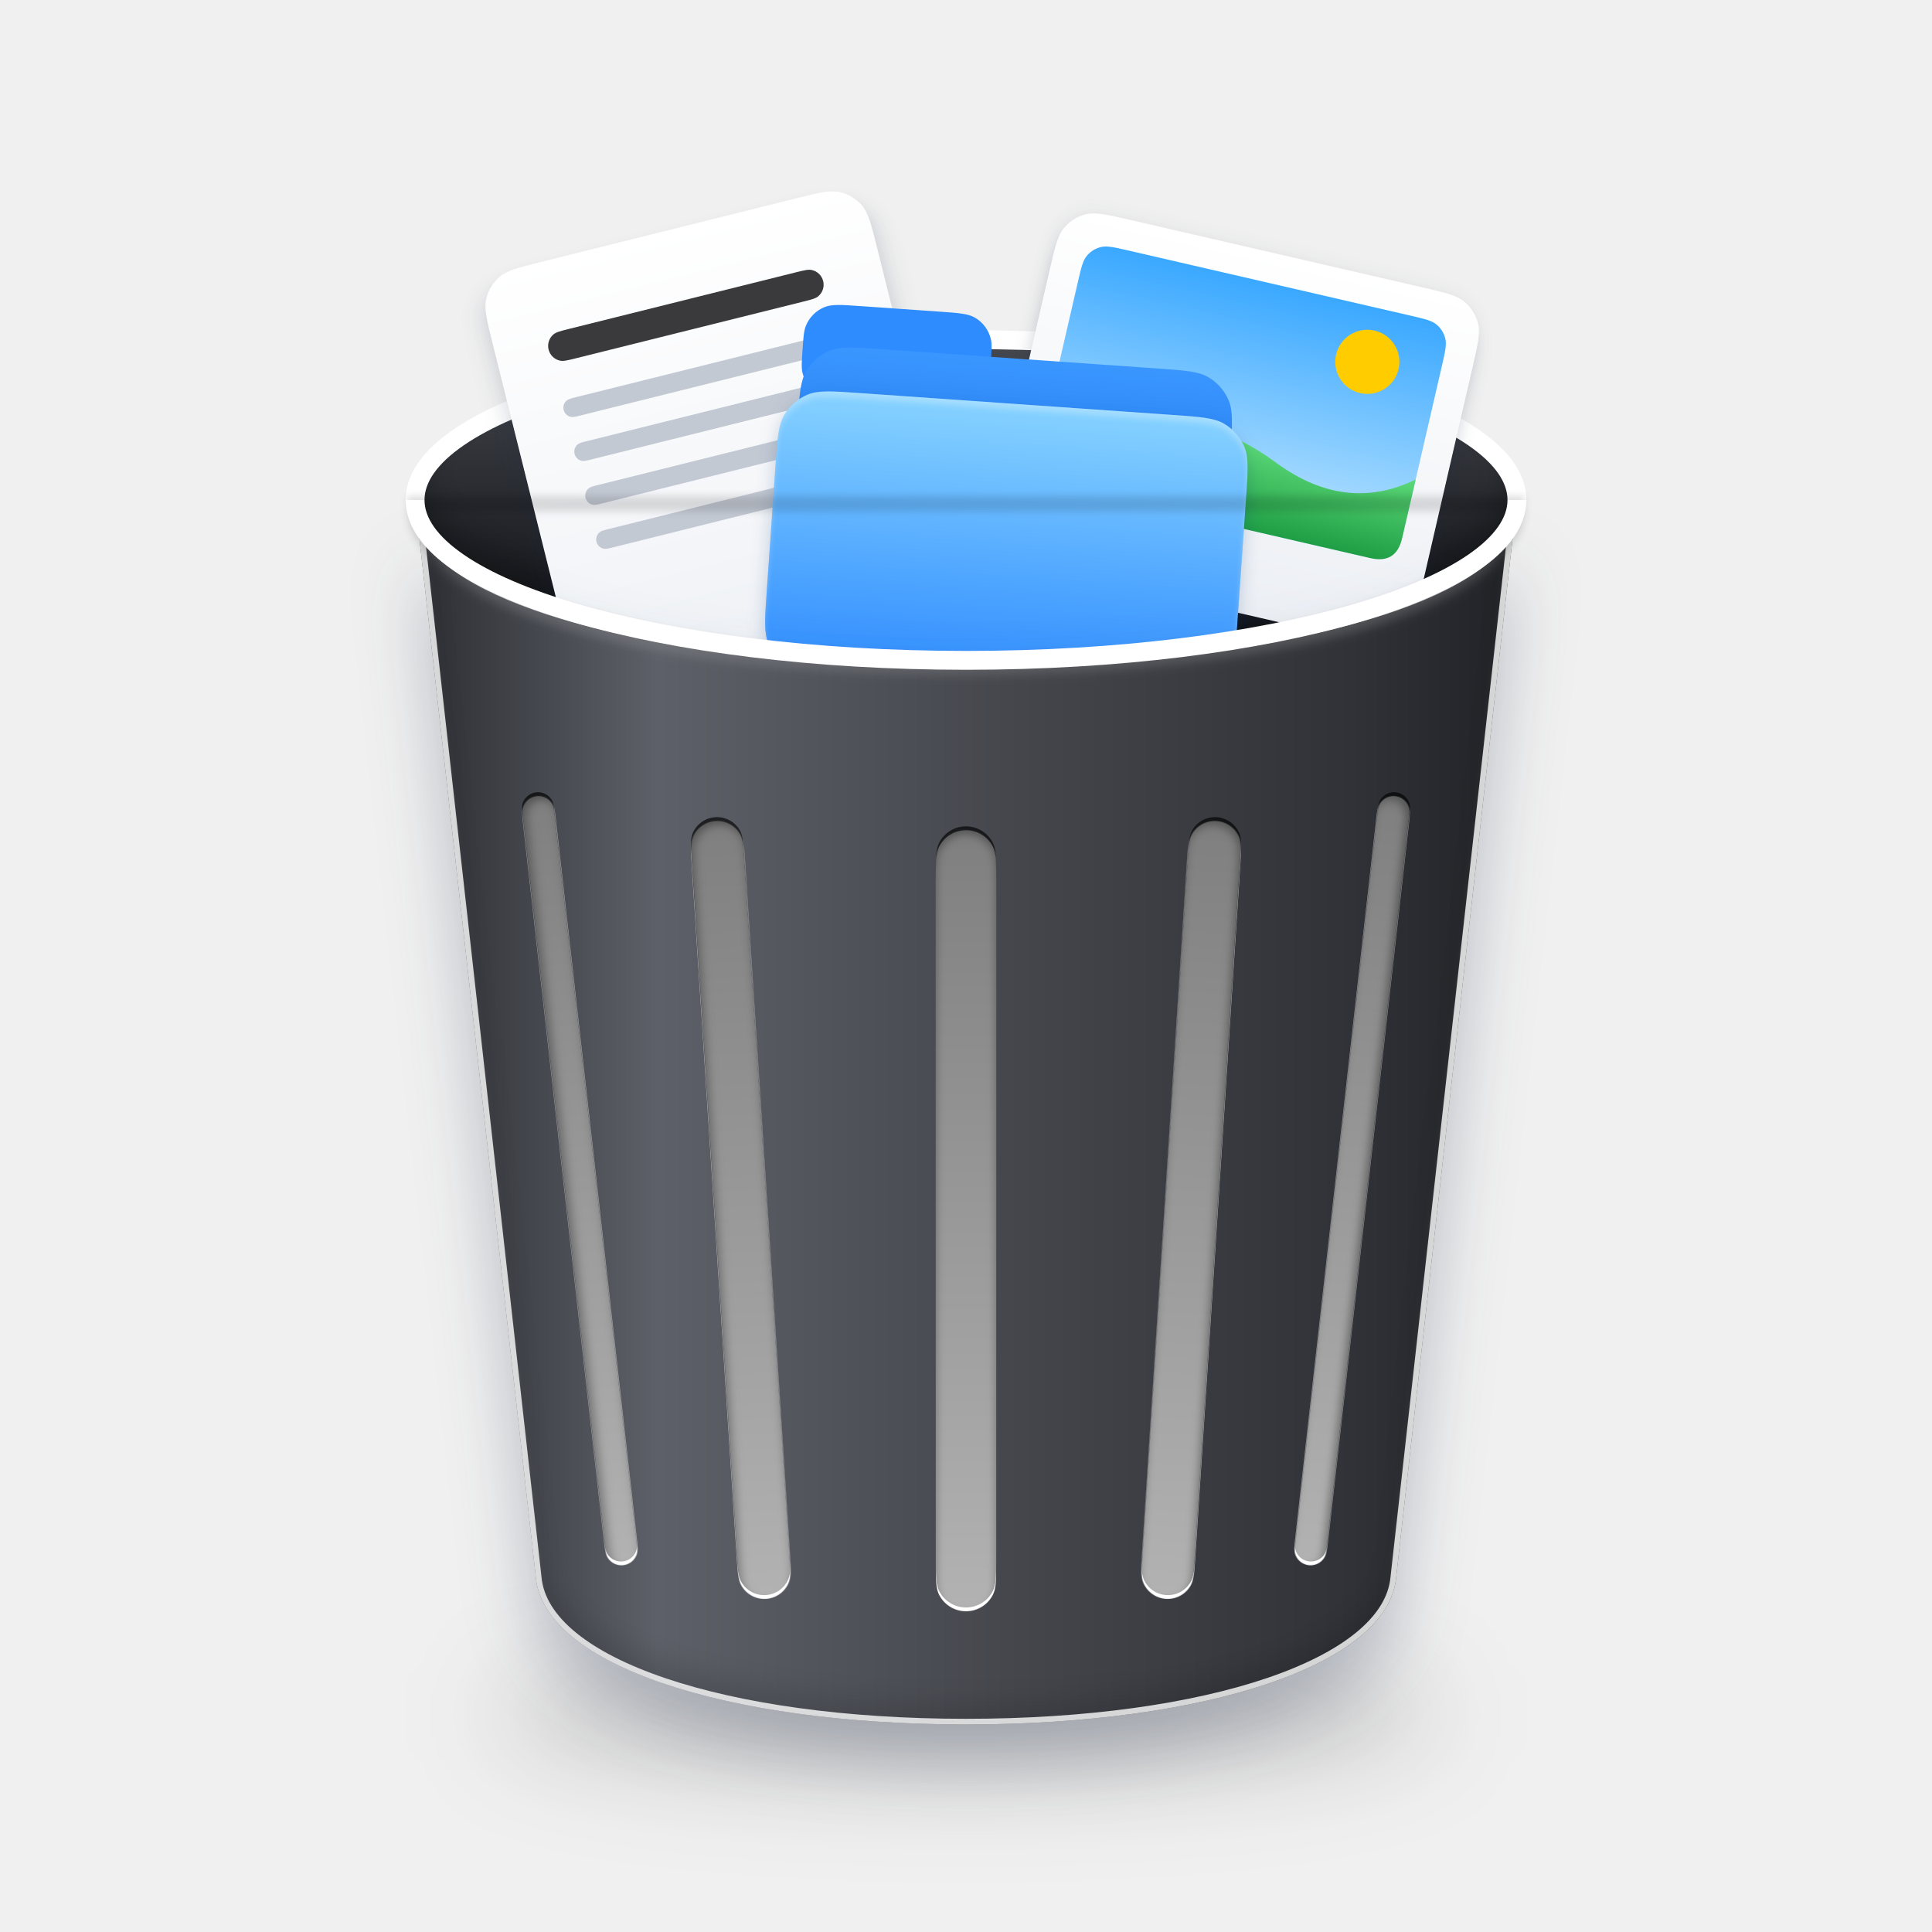
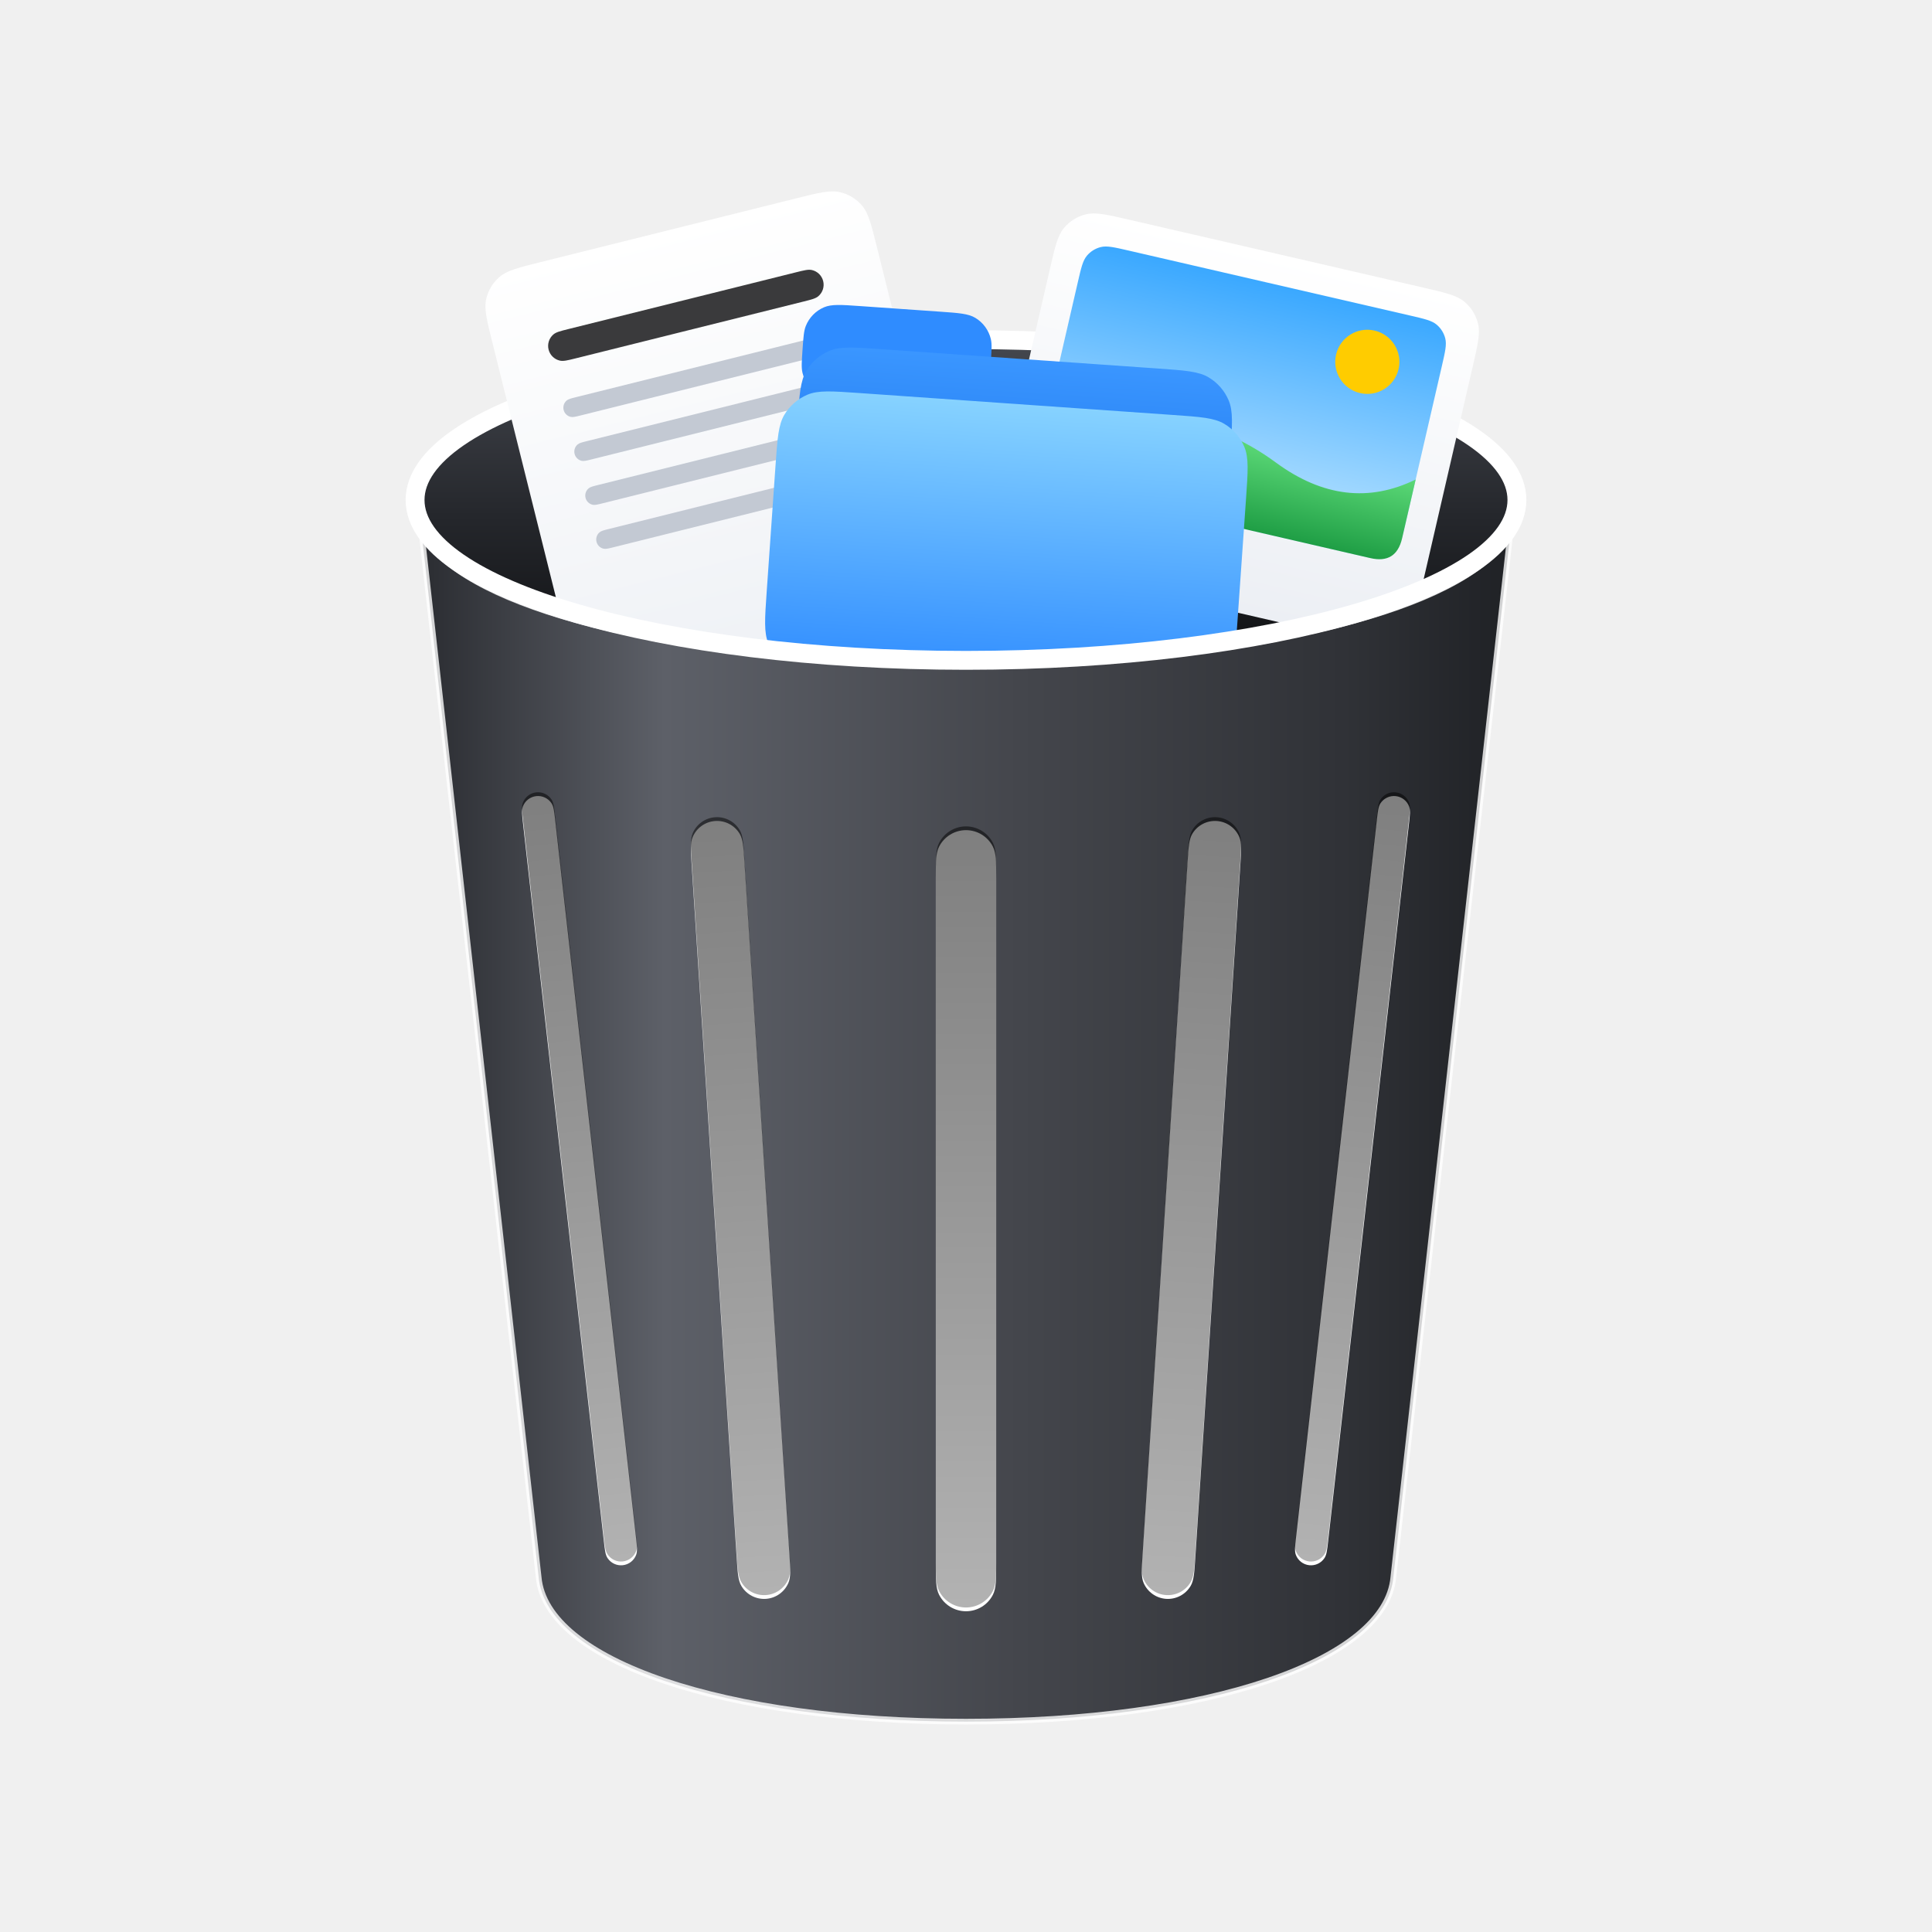
<svg xmlns="http://www.w3.org/2000/svg" xmlns:xlink="http://www.w3.org/1999/xlink" width="1024px" height="1024px" viewBox="0 0 1024 1024" version="1.1">
  <defs>
-     <path d="M445.146,101.841 C449.673,102.886 453.753,105.337 456.801,108.844 C460.266,112.83 461.756,118.808 464.737,130.763 L472.877,163.416 L498.143,165.183 C508.199,165.887 513.227,166.238 516.932,168.464 C521.07,170.951 524.036,174.996 525.164,179.691 C525.195,179.822 525.224,179.954 525.252,180.088 C532.808,180.184 540.288,180.366 547.683,180.628 L556.4,142.863 C559.171,130.858 560.557,124.855 563.952,120.809 C566.938,117.25 570.975,114.728 575.483,113.604 C580.608,112.326 586.61,113.712 598.616,116.484 L754.125,152.386 C766.13,155.158 772.133,156.543 776.179,159.938 C779.738,162.925 782.26,166.961 783.384,171.469 C784.662,176.594 783.276,182.597 780.505,194.602 L773.058,226.879 C792.656,238.229 803.776,251.034 803.997,264.589 L804,265 C804,267.34 803.743,269.639 803.237,271.896 L803.389,270.544 C799.925,286.205 781.89,300.712 753.19,312.927 C752.965,313.896 752.75,314.822 752.541,315.71 C781.181,303.806 799.391,289.062 803.237,271.896 L740,836 C738.403,854.366 722.141,870.5 695.032,883.256 C737.782,889.706 764,898.416 764,908 C764,927.882 651.176,944 512,944 C372.824,944 260,927.882 260,908 C260,898.416 286.217,889.706 328.965,883.255 C301.859,870.499 285.597,854.365 284,836 L220.765,271.905 C225.647,293.667 253.614,311.534 296.644,324.661 L296.039,322.211 C252.801,308.388 225.011,290.399 220.614,270.555 L220.765,271.905 C220.258,269.645 220,267.343 220,265 C220,247.387 238.403,231.025 269.917,217.455 L260.975,181.566 C257.994,169.611 256.504,163.634 257.692,158.487 C258.737,153.96 261.189,149.881 264.695,146.832 C268.615,143.425 274.46,141.927 286.021,139.044 L286.614,138.896 L422.067,105.124 C434.022,102.143 440,100.653 445.146,101.841 Z M655.171,339.099 C655.138,339.51 655.104,339.913 655.071,340.309 C668.555,338.296 681.383,335.98 693.444,333.375 L689.576,332.481 C678.687,334.913 667.193,337.126 655.171,339.099 Z" id="path-1" />
-     <filter x="-15.5%" y="-108.3%" width="131.0%" height="316.7%" filterUnits="objectBoundingBox" id="filter-2">
-       <feGaussianBlur stdDeviation="26" in="SourceGraphic" />
-     </filter>
-     <linearGradient x1="50%" y1="0%" x2="50%" y2="100%" id="linearGradient-3">
+     <path d="M445.146,101.841 C449.673,102.886 453.753,105.337 456.801,108.844 C460.266,112.83 461.756,118.808 464.737,130.763 L472.877,163.416 L498.143,165.183 C508.199,165.887 513.227,166.238 516.932,168.464 C521.07,170.951 524.036,174.996 525.164,179.691 C525.195,179.822 525.224,179.954 525.252,180.088 C532.808,180.184 540.288,180.366 547.683,180.628 L556.4,142.863 C559.171,130.858 560.557,124.855 563.952,120.809 C566.938,117.25 570.975,114.728 575.483,113.604 C580.608,112.326 586.61,113.712 598.616,116.484 L754.125,152.386 C766.13,155.158 772.133,156.543 776.179,159.938 C779.738,162.925 782.26,166.961 783.384,171.469 C784.662,176.594 783.276,182.597 780.505,194.602 L773.058,226.879 C792.854,238.344 804,251.293 804,265 L803.961,266.584 C803.871,268.379 803.628,270.15 803.237,271.896 L803.37,270.628 C803.323,270.839 803.273,271.049 803.22,271.259 C799.373,286.647 781.453,300.898 753.19,312.927 C752.962,313.897 752.747,314.825 752.538,315.713 C781.179,303.808 799.391,289.064 803.237,271.896 L740,836 C736,882 640,914 512,914 C384,914 288,882 284,836 L220.765,271.905 C225.647,293.668 253.617,311.537 296.652,324.663 L296.039,322.211 C253.776,308.7 226.272,291.208 220.947,271.895 L220.63,270.628 L220.765,271.905 C220.258,269.645 220,267.343 220,265 C220,247.387 238.403,231.025 269.917,217.455 L260.975,181.566 C257.994,169.611 256.504,163.634 257.692,158.487 C258.737,153.96 261.189,149.881 264.695,146.832 C268.615,143.425 274.46,141.927 286.021,139.044 L286.614,138.896 L422.067,105.124 C434.022,102.143 440,100.653 445.146,101.841 Z M655.171,339.099 C655.136,339.509 655.103,339.912 655.069,340.308 C668.555,338.296 681.384,335.98 693.445,333.375 L689.576,332.481 C678.687,334.913 667.193,337.126 655.171,339.099 Z" id="path-1" />
+     <linearGradient x1="50%" y1="0%" x2="50%" y2="100%" id="linearGradient-2">
      <stop stop-color="#45484F" offset="0%" />
      <stop stop-color="#25272C" offset="55%" />
      <stop stop-color="#101113" offset="100%" />
    </linearGradient>
-     <ellipse id="path-4" cx="292" cy="168.392" rx="292" ry="85" />
-     <filter x="-2.9%" y="-10.0%" width="105.8%" height="120.0%" filterUnits="objectBoundingBox" id="filter-5">
-       <feGaussianBlur stdDeviation="10" in="SourceAlpha" result="shadowBlurInner1" />
-       <feOffset dx="0" dy="-14" in="shadowBlurInner1" result="shadowOffsetInner1" />
-       <feComposite in="shadowOffsetInner1" in2="SourceAlpha" operator="arithmetic" k2="-1" k3="1" result="shadowInnerInner1" />
-       <feColorMatrix values="0 0 0 0 0   0 0 0 0 0   0 0 0 0 0  0 0 0 0.349 0" type="matrix" in="shadowInnerInner1" />
-     </filter>
-     <linearGradient x1="50%" y1="0%" x2="50%" y2="100%" id="linearGradient-6">
+     <linearGradient x1="50%" y1="0%" x2="50%" y2="100%" id="linearGradient-3">
      <stop stop-color="#FFFFFF" offset="0%" />
      <stop stop-color="#ECEFF4" offset="100%" />
    </linearGradient>
-     <path d="M35.2,0 L174.8,0 C187.121,0 193.282,0 197.988,2.398 C202.127,4.507 205.493,7.873 207.602,12.012 C210,16.718 210,22.879 210,35.2 L210,234.8 C210,247.121 210,253.282 207.602,257.988 C205.493,262.127 202.127,265.493 197.988,267.602 C193.282,270 187.121,270 174.8,270 L35.2,270 C22.879,270 16.718,270 12.012,267.602 C7.873,265.493 4.507,262.127 2.398,257.988 C0,253.282 0,247.121 0,234.8 L0,35.2 C0,22.879 0,16.718 2.398,12.012 C4.507,7.873 7.873,4.507 12.012,2.398 C16.718,0 22.879,0 35.2,0 Z" id="path-7" />
-     <filter x="-9.3%" y="-5.0%" width="118.6%" height="114.4%" filterUnits="objectBoundingBox" id="filter-8">
-       <feOffset dx="0" dy="6" in="SourceAlpha" result="shadowOffsetOuter1" />
-       <feGaussianBlur stdDeviation="5.5" in="shadowOffsetOuter1" result="shadowBlurOuter1" />
-       <feColorMatrix values="0 0 0 0 0.106   0 0 0 0 0.165   0 0 0 0 0.29  0 0 0 0.216 0" type="matrix" in="shadowBlurOuter1" />
-     </filter>
-     <filter x="-6.2%" y="-2.6%" width="112.4%" height="109.6%" filterUnits="objectBoundingBox" id="filter-9">
-       <feGaussianBlur stdDeviation="1" in="SourceAlpha" result="shadowBlurInner1" />
-       <feOffset dx="0" dy="2" in="shadowBlurInner1" result="shadowOffsetInner1" />
-       <feComposite in="shadowOffsetInner1" in2="SourceAlpha" operator="arithmetic" k2="-1" k3="1" result="shadowInnerInner1" />
-       <feColorMatrix values="0 0 0 0 1   0 0 0 0 1   0 0 0 0 1  0 0 0 0.251 0" type="matrix" in="shadowInnerInner1" />
-     </filter>
-     <linearGradient x1="50%" y1="0%" x2="50%" y2="100%" id="linearGradient-10">
+     <linearGradient x1="50%" y1="0%" x2="50%" y2="100%" id="linearGradient-4">
      <stop stop-color="#FFFFFF" offset="0%" />
      <stop stop-color="#ECEFF4" offset="100%" />
    </linearGradient>
-     <path d="M35.2,0 L194.8,0 C207.121,0 213.282,0 217.988,2.398 C222.127,4.507 225.493,7.873 227.602,12.012 C230,16.718 230,22.879 230,35.2 L230,154.8 C230,167.121 230,173.282 227.602,177.988 C225.493,182.127 222.127,185.493 217.988,187.602 C213.282,190 207.121,190 194.8,190 L35.2,190 C22.879,190 16.718,190 12.012,187.602 C7.873,185.493 4.507,182.127 2.398,177.988 C0,173.282 0,167.121 0,154.8 L0,35.2 C0,22.879 0,16.718 2.398,12.012 C4.507,7.873 7.873,4.507 12.012,2.398 C16.718,0 22.879,0 35.2,0 Z" id="path-11" />
-     <filter x="-8.5%" y="-7.1%" width="117.0%" height="120.5%" filterUnits="objectBoundingBox" id="filter-12">
-       <feOffset dx="0" dy="6" in="SourceAlpha" result="shadowOffsetOuter1" />
-       <feGaussianBlur stdDeviation="5.5" in="shadowOffsetOuter1" result="shadowBlurOuter1" />
-       <feColorMatrix values="0 0 0 0 0.106   0 0 0 0 0.165   0 0 0 0 0.29  0 0 0 0.216 0" type="matrix" in="shadowBlurOuter1" />
-     </filter>
-     <filter x="-5.7%" y="-3.7%" width="111.3%" height="113.7%" filterUnits="objectBoundingBox" id="filter-13">
-       <feGaussianBlur stdDeviation="1" in="SourceAlpha" result="shadowBlurInner1" />
-       <feOffset dx="0" dy="2" in="shadowBlurInner1" result="shadowOffsetInner1" />
-       <feComposite in="shadowOffsetInner1" in2="SourceAlpha" operator="arithmetic" k2="-1" k3="1" result="shadowInnerInner1" />
-       <feColorMatrix values="0 0 0 0 1   0 0 0 0 1   0 0 0 0 1  0 0 0 0.251 0" type="matrix" in="shadowInnerInner1" />
-     </filter>
-     <linearGradient x1="50%" y1="0%" x2="50%" y2="100%" id="linearGradient-14">
+     <linearGradient x1="50%" y1="0%" x2="50%" y2="100%" id="linearGradient-5">
      <stop stop-color="#3AA8FF" offset="0%" />
      <stop stop-color="#BFE6FF" offset="100%" />
    </linearGradient>
-     <linearGradient x1="50%" y1="0%" x2="50%" y2="100%" id="linearGradient-15">
+     <linearGradient x1="50%" y1="0%" x2="50%" y2="100%" id="linearGradient-6">
      <stop stop-color="#5FDC7A" offset="0%" />
      <stop stop-color="#1F9E45" offset="100%" />
    </linearGradient>
-     <linearGradient x1="50%" y1="0%" x2="50%" y2="100%" id="linearGradient-16">
+     <linearGradient x1="50%" y1="0%" x2="50%" y2="100%" id="linearGradient-7">
      <stop stop-color="#3A96FF" offset="0%" />
      <stop stop-color="#0A5FE0" offset="100%" />
    </linearGradient>
-     <linearGradient x1="50%" y1="0%" x2="50%" y2="100%" id="linearGradient-17">
+     <linearGradient x1="50%" y1="0%" x2="50%" y2="100%" id="linearGradient-8">
      <stop stop-color="#86D2FF" offset="0%" />
      <stop stop-color="#2F8CFF" offset="100%" />
    </linearGradient>
-     <path d="M41.6,46 L208.4,46 C222.961,46 230.242,46 235.804,48.834 C240.696,51.327 244.673,55.304 247.166,60.196 C250,65.758 250,73.039 250,87.6 L250,154.4 C250,168.961 250,176.242 247.166,181.804 C244.673,186.696 240.696,190.673 235.804,193.166 C230.242,196 222.961,196 208.4,196 L41.6,196 C27.039,196 19.758,196 14.196,193.166 C9.304,190.673 5.327,186.696 2.834,181.804 C0,176.242 0,168.961 0,154.4 L0,87.6 C0,73.039 0,65.758 2.834,60.196 C5.327,55.304 9.304,51.327 14.196,48.834 C19.758,46 27.039,46 41.6,46 Z" id="path-18" />
-     <filter x="-6.8%" y="-8.7%" width="113.6%" height="122.7%" filterUnits="objectBoundingBox" id="filter-19">
-       <feOffset dx="0" dy="4" in="SourceAlpha" result="shadowOffsetOuter1" />
-       <feGaussianBlur stdDeviation="5" in="shadowOffsetOuter1" result="shadowBlurOuter1" />
-       <feColorMatrix values="0 0 0 0 0.024   0 0 0 0 0.208   0 0 0 0 0.478  0 0 0 0.216 0" type="matrix" in="shadowBlurOuter1" />
-     </filter>
-     <filter x="-5.2%" y="-6.0%" width="110.4%" height="117.3%" filterUnits="objectBoundingBox" id="filter-20">
-       <feGaussianBlur stdDeviation="1.5" in="SourceAlpha" result="shadowBlurInner1" />
-       <feOffset dx="0" dy="3" in="shadowBlurInner1" result="shadowOffsetInner1" />
-       <feComposite in="shadowOffsetInner1" in2="SourceAlpha" operator="arithmetic" k2="-1" k3="1" result="shadowInnerInner1" />
-       <feColorMatrix values="0 0 0 0 1   0 0 0 0 1   0 0 0 0 1  0 0 0 0.251 0" type="matrix" in="shadowInnerInner1" />
-     </filter>
-     <linearGradient x1="0%" y1="50%" x2="100%" y2="50%" id="linearGradient-21">
+     <linearGradient x1="0%" y1="50%" x2="100%" y2="50%" id="linearGradient-9">
      <stop stop-color="#2C2E33" offset="0%" />
      <stop stop-color="#5D6068" offset="22%" />
      <stop stop-color="#44464C" offset="55%" />
      <stop stop-color="#303237" offset="85%" />
      <stop stop-color="#202226" offset="100%" />
    </linearGradient>
-     <path d="M0,168.392 C0,221.392 132,253.392 292,253.392 C452,253.392 584,221.392 584,168.392 L520,739.392 C516,785.392 420,817.392 292,817.392 C164,817.392 68,785.392 64,739.392 L0,168.392 Z" id="path-22" />
-     <filter x="-10.5%" y="-6.7%" width="121.1%" height="119.0%" filterUnits="objectBoundingBox" id="filter-23">
-       <feOffset dx="0" dy="18" in="SourceAlpha" result="shadowOffsetOuter1" />
-       <feGaussianBlur stdDeviation="17.5" in="shadowOffsetOuter1" result="shadowBlurOuter1" />
-       <feComposite in="shadowBlurOuter1" in2="SourceAlpha" operator="out" result="shadowBlurOuter1" />
-       <feColorMatrix values="0 0 0 0 0.106   0 0 0 0 0.165   0 0 0 0 0.29  0 0 0 0.259 0" type="matrix" in="shadowBlurOuter1" />
-     </filter>
-     <filter x="-8.2%" y="-4.6%" width="116.4%" height="114.8%" filterUnits="objectBoundingBox" id="filter-24">
-       <feGaussianBlur stdDeviation="3" in="SourceAlpha" result="shadowBlurInner1" />
-       <feOffset dx="0" dy="6" in="shadowBlurInner1" result="shadowOffsetInner1" />
-       <feComposite in="shadowOffsetInner1" in2="SourceAlpha" operator="arithmetic" k2="-1" k3="1" result="shadowInnerInner1" />
-       <feColorMatrix values="0 0 0 0 1   0 0 0 0 1   0 0 0 0 1  0 0 0 0.251 0" type="matrix" in="shadowInnerInner1" result="shadowMatrixInner1" />
-       <feGaussianBlur stdDeviation="8" in="SourceAlpha" result="shadowBlurInner2" />
-       <feOffset dx="0" dy="-10" in="shadowBlurInner2" result="shadowOffsetInner2" />
-       <feComposite in="shadowOffsetInner2" in2="SourceAlpha" operator="arithmetic" k2="-1" k3="1" result="shadowInnerInner2" />
-       <feColorMatrix values="0 0 0 0 0   0 0 0 0 0   0 0 0 0 0  0 0 0 0.149 0" type="matrix" in="shadowInnerInner2" result="shadowMatrixInner2" />
-       <feMerge>
-         <feMergeNode in="shadowMatrixInner1" />
-         <feMergeNode in="shadowMatrixInner2" />
-       </feMerge>
-     </filter>
-     <linearGradient x1="50%" y1="0%" x2="50%" y2="100%" id="linearGradient-25">
+     <linearGradient x1="50%" y1="0%" x2="50%" y2="100%" id="linearGradient-10">
      <stop stop-color="#000000" stop-opacity="0.502" offset="0%" />
      <stop stop-color="#000000" stop-opacity="0.302" offset="100%" />
    </linearGradient>
-     <path d="M87.156,322.065 C90.38,322.065 93.331,323.873 94.794,326.746 C95.729,328.579 95.729,330.98 95.729,335.781 L95.729,718.56 C95.729,723.361 95.729,725.762 94.794,727.595 C93.331,730.468 90.38,732.276 87.156,732.276 C83.933,732.276 80.981,730.468 79.518,727.595 C78.584,725.762 78.584,723.361 78.584,718.56 L78.584,335.781 C78.584,330.98 78.584,328.579 79.518,326.746 C80.981,323.873 83.933,322.065 87.156,322.065 Z" id="path-26" />
-     <filter x="-5.8%" y="-0.2%" width="111.7%" height="101.0%" filterUnits="objectBoundingBox" id="filter-27">
-       <feOffset dx="0" dy="2" in="SourceAlpha" result="shadowOffsetOuter1" />
-       <feColorMatrix values="0 0 0 0 1   0 0 0 0 1   0 0 0 0 1  0 0 0 1 0" type="matrix" in="shadowOffsetOuter1" />
-     </filter>
-     <filter x="-26.2%" y="-1.1%" width="152.5%" height="102.7%" filterUnits="objectBoundingBox" id="filter-28">
-       <feGaussianBlur stdDeviation="2.5" in="SourceAlpha" result="shadowBlurInner1" />
-       <feOffset dx="1.766" dy="4" in="shadowBlurInner1" result="shadowOffsetInner1" />
-       <feComposite in="shadowOffsetInner1" in2="SourceAlpha" operator="arithmetic" k2="-1" k3="1" result="shadowInnerInner1" />
-       <feColorMatrix values="0 0 0 0 0   0 0 0 0 0   0 0 0 0 0  0 0 0 0.349 0" type="matrix" in="shadowInnerInner1" />
-     </filter>
-     <linearGradient x1="50%" y1="0%" x2="50%" y2="100%" id="linearGradient-29">
+     <linearGradient x1="50%" y1="0%" x2="50%" y2="100%" id="linearGradient-11">
      <stop stop-color="#000000" stop-opacity="0.502" offset="0%" />
      <stop stop-color="#000000" stop-opacity="0.302" offset="100%" />
    </linearGradient>
-     <path d="M172.511,336.101 C177.776,336.101 182.595,339.054 184.986,343.745 C186.512,346.74 186.512,350.661 186.512,358.501 L186.512,726.855 C186.512,734.696 186.512,738.617 184.986,741.612 C182.595,746.302 177.776,749.256 172.511,749.256 C167.246,749.256 162.427,746.302 160.037,741.612 C158.511,738.617 158.511,734.696 158.511,726.855 L158.511,358.501 C158.511,350.661 158.511,346.74 160.037,343.745 C162.427,339.054 167.246,336.101 172.511,336.101 Z" id="path-30" />
-     <filter x="-3.6%" y="-0.2%" width="107.1%" height="101.0%" filterUnits="objectBoundingBox" id="filter-31">
-       <feOffset dx="0" dy="2" in="SourceAlpha" result="shadowOffsetOuter1" />
-       <feColorMatrix values="0 0 0 0 1   0 0 0 0 1   0 0 0 0 1  0 0 0 1 0" type="matrix" in="shadowOffsetOuter1" />
-     </filter>
-     <filter x="-16.1%" y="-1.1%" width="132.1%" height="102.7%" filterUnits="objectBoundingBox" id="filter-32">
-       <feGaussianBlur stdDeviation="2.5" in="SourceAlpha" result="shadowBlurInner1" />
-       <feOffset dx="1.03" dy="4" in="shadowBlurInner1" result="shadowOffsetInner1" />
-       <feComposite in="shadowOffsetInner1" in2="SourceAlpha" operator="arithmetic" k2="-1" k3="1" result="shadowInnerInner1" />
-       <feColorMatrix values="0 0 0 0 0   0 0 0 0 0   0 0 0 0 0  0 0 0 0.349 0" type="matrix" in="shadowInnerInner1" />
-     </filter>
-     <linearGradient x1="50%" y1="0%" x2="50%" y2="100%" id="linearGradient-33">
+     <linearGradient x1="50%" y1="0%" x2="50%" y2="100%" id="linearGradient-12">
      <stop stop-color="#000000" stop-opacity="0.502" offset="0%" />
      <stop stop-color="#000000" stop-opacity="0.302" offset="100%" />
    </linearGradient>
-     <path d="M292,341.392 C298.017,341.392 303.525,344.767 306.256,350.128 C308,353.55 308,358.031 308,366.992 L308,729.792 C308,738.753 308,743.233 306.256,746.656 C303.525,752.016 298.017,755.392 292,755.392 C285.983,755.392 280.475,752.016 277.744,746.656 C276,743.233 276,738.753 276,729.792 L276,366.992 C276,358.031 276,353.55 277.744,350.128 C280.475,344.767 285.983,341.392 292,341.392 Z" id="path-34" />
-     <filter x="-3.1%" y="-0.2%" width="106.2%" height="101.0%" filterUnits="objectBoundingBox" id="filter-35">
-       <feOffset dx="0" dy="2" in="SourceAlpha" result="shadowOffsetOuter1" />
-       <feColorMatrix values="0 0 0 0 1   0 0 0 0 1   0 0 0 0 1  0 0 0 1 0" type="matrix" in="shadowOffsetOuter1" />
-     </filter>
-     <filter x="-14.1%" y="-1.1%" width="128.1%" height="102.7%" filterUnits="objectBoundingBox" id="filter-36">
-       <feGaussianBlur stdDeviation="2.5" in="SourceAlpha" result="shadowBlurInner1" />
-       <feOffset dx="0" dy="4" in="shadowBlurInner1" result="shadowOffsetInner1" />
-       <feComposite in="shadowOffsetInner1" in2="SourceAlpha" operator="arithmetic" k2="-1" k3="1" result="shadowInnerInner1" />
-       <feColorMatrix values="0 0 0 0 0   0 0 0 0 0   0 0 0 0 0  0 0 0 0.349 0" type="matrix" in="shadowInnerInner1" />
-     </filter>
-     <path d="M411.489,336.101 C416.754,336.101 421.573,339.054 423.963,343.745 C425.489,346.74 425.489,350.661 425.489,358.501 L425.489,726.855 C425.489,734.696 425.489,738.617 423.963,741.612 C421.573,746.302 416.754,749.256 411.489,749.256 C406.224,749.256 401.405,746.302 399.014,741.612 C397.488,738.617 397.488,734.696 397.488,726.855 L397.488,358.501 C397.488,350.661 397.488,346.74 399.014,343.745 C401.405,339.054 406.224,336.101 411.489,336.101 Z" id="path-37" />
-     <filter x="-3.6%" y="-0.2%" width="107.1%" height="101.0%" filterUnits="objectBoundingBox" id="filter-38">
-       <feOffset dx="0" dy="2" in="SourceAlpha" result="shadowOffsetOuter1" />
-       <feColorMatrix values="0 0 0 0 1   0 0 0 0 1   0 0 0 0 1  0 0 0 1 0" type="matrix" in="shadowOffsetOuter1" />
-     </filter>
-     <filter x="-16.1%" y="-1.1%" width="132.1%" height="102.7%" filterUnits="objectBoundingBox" id="filter-39">
-       <feGaussianBlur stdDeviation="2.5" in="SourceAlpha" result="shadowBlurInner1" />
-       <feOffset dx="-1.03" dy="4" in="shadowBlurInner1" result="shadowOffsetInner1" />
-       <feComposite in="shadowOffsetInner1" in2="SourceAlpha" operator="arithmetic" k2="-1" k3="1" result="shadowInnerInner1" />
-       <feColorMatrix values="0 0 0 0 0   0 0 0 0 0   0 0 0 0 0  0 0 0 0.349 0" type="matrix" in="shadowInnerInner1" />
-     </filter>
-     <path d="M496.844,322.065 C500.067,322.065 503.019,323.873 504.482,326.746 C505.416,328.579 505.416,330.98 505.416,335.781 L505.416,718.56 C505.416,723.361 505.416,725.762 504.482,727.595 C503.019,730.468 500.067,732.276 496.844,732.276 C493.62,732.276 490.669,730.468 489.206,727.595 C488.271,725.762 488.271,723.361 488.271,718.56 L488.271,335.781 C488.271,330.98 488.271,328.579 489.206,326.746 C490.669,323.873 493.62,322.065 496.844,322.065 Z" id="path-40" />
-     <filter x="-5.8%" y="-0.2%" width="111.7%" height="101.0%" filterUnits="objectBoundingBox" id="filter-41">
-       <feOffset dx="0" dy="2" in="SourceAlpha" result="shadowOffsetOuter1" />
-       <feColorMatrix values="0 0 0 0 1   0 0 0 0 1   0 0 0 0 1  0 0 0 1 0" type="matrix" in="shadowOffsetOuter1" />
-     </filter>
-     <filter x="-26.2%" y="-1.1%" width="152.5%" height="102.7%" filterUnits="objectBoundingBox" id="filter-42">
-       <feGaussianBlur stdDeviation="2.5" in="SourceAlpha" result="shadowBlurInner1" />
-       <feOffset dx="-1.766" dy="4" in="shadowBlurInner1" result="shadowOffsetInner1" />
-       <feComposite in="shadowOffsetInner1" in2="SourceAlpha" operator="arithmetic" k2="-1" k3="1" result="shadowInnerInner1" />
-       <feColorMatrix values="0 0 0 0 0   0 0 0 0 0   0 0 0 0 0  0 0 0 0.349 0" type="matrix" in="shadowInnerInner1" />
-     </filter>
-     <path d="M0,168.392 C0,215.336 130.733,253.392 292,253.392 C453.267,253.392 584,215.336 584,168.392" id="path-43" />
-     <filter x="-2.1%" y="-5.9%" width="104.1%" height="122.4%" filterUnits="objectBoundingBox" id="filter-44">
-       <feMorphology radius="5" operator="dilate" in="SourceAlpha" result="shadowSpreadOuter1" />
-       <feOffset dx="0" dy="2" in="shadowSpreadOuter1" result="shadowOffsetOuter1" />
-       <feMorphology radius="5" operator="erode" in="SourceAlpha" result="shadowInner" />
-       <feOffset dx="0" dy="2" in="shadowInner" result="shadowInner" />
-       <feComposite in="shadowOffsetOuter1" in2="shadowInner" operator="out" result="shadowOffsetOuter1" />
-       <feGaussianBlur stdDeviation="2" in="shadowOffsetOuter1" result="shadowBlurOuter1" />
-       <feColorMatrix values="0 0 0 0 0   0 0 0 0 0   0 0 0 0 0  0 0 0 0.129 0" type="matrix" in="shadowBlurOuter1" />
-     </filter>
  </defs>
  <g id="icon-dark" stroke="none" fill="none" xlink:href="#path-1" fill-rule="evenodd" stroke-width="1">
    <g id="Glyph" transform="translate(220, 96.6083)">
-       <ellipse id="Ground-shadow" fill-opacity="0.2" fill="#000000" opacity="0.8" filter="url(#filter-2)" cx="292" cy="811.392" rx="252" ry="36" />
-       <g id="Inside">
-         <use fill="url(#linearGradient-3)" fill-rule="evenodd" xlink:href="#path-4" />
-         <use fill="black" fill-opacity="1" filter="url(#filter-5)" xlink:href="#path-4" />
-       </g>
+       <ellipse id="Inside" fill="url(#linearGradient-2)" cx="292" cy="168.392" rx="292" ry="85" />
      <path d="M0,168.392 C0,121.448 130.733,83.392 292,83.392 C453.267,83.392 584,121.448 584,168.392" id="Rim-back" stroke="#FFFFFF" stroke-width="10" />
      <g id="Document" transform="translate(167, 156.3917) rotate(-14) translate(-167, -156.3917)translate(62, 21.3917)">
-         <g id="Sheet">
-           <use fill="black" fill-opacity="1" filter="url(#filter-8)" xlink:href="#path-7" />
-           <use fill="url(#linearGradient-6)" fill-rule="evenodd" xlink:href="#path-7" />
-           <use fill="black" fill-opacity="1" filter="url(#filter-9)" xlink:href="#path-7" />
-         </g>
+         <path d="M35.2,0 L174.8,0 C187.121,0 193.282,0 197.988,2.398 C202.127,4.507 205.493,7.873 207.602,12.012 C210,16.718 210,22.879 210,35.2 L210,234.8 C210,247.121 210,253.282 207.602,257.988 C205.493,262.127 202.127,265.493 197.988,267.602 C193.282,270 187.121,270 174.8,270 L35.2,270 C22.879,270 16.718,270 12.012,267.602 C7.873,265.493 4.507,262.127 2.398,257.988 C0,253.282 0,247.121 0,234.8 L0,35.2 C0,22.879 0,16.718 2.398,12.012 C4.507,7.873 7.873,4.507 12.012,2.398 C16.718,0 22.879,0 35.2,0 Z" id="Sheet" fill="url(#linearGradient-3)" />
        <path d="M40.8,38 L165.2,38 C169.68,38 171.921,38 173.632,38.872 C176.312,40.238 178,42.992 178,46 C178,49.008 176.312,51.762 173.632,53.128 C171.921,54 169.68,54 165.2,54 L40.8,54 C36.32,54 34.079,54 32.368,53.128 C29.688,51.762 28,49.008 28,46 C28,42.992 29.688,40.238 32.368,38.872 C34.079,38 36.32,38 40.8,38 Z" id="Line-1" fill="#3A3A3C" />
        <path d="M36,74 L174,74 C176.8,74 178.2,74 179.27,74.545 C180.945,75.399 182,77.12 182,79 C182,80.88 180.945,82.601 179.27,83.455 C178.2,84 176.8,84 174,84 L36,84 C33.2,84 31.8,84 30.73,83.455 C29.055,82.601 28,80.88 28,79 C28,77.12 29.055,75.399 30.73,74.545 C31.8,74 33.2,74 36,74 Z" id="Line-2" fill="#C3C9D3" />
        <path d="M36,98 L160,98 C162.8,98 164.2,98 165.27,98.545 C166.945,99.399 168,101.12 168,103 C168,104.88 166.945,106.601 165.27,107.455 C164.2,108 162.8,108 160,108 L36,108 C33.2,108 31.8,108 30.73,107.455 C29.055,106.601 28,104.88 28,103 C28,101.12 29.055,99.399 30.73,98.545 C31.8,98 33.2,98 36,98 Z" id="Line-3" fill="#C3C9D3" />
        <path d="M36,122 L174,122 C176.8,122 178.2,122 179.27,122.545 C180.945,123.399 182,125.12 182,127 C182,128.88 180.945,130.601 179.27,131.455 C178.2,132 176.8,132 174,132 L36,132 C33.2,132 31.8,132 30.73,131.455 C29.055,130.601 28,128.88 28,127 C28,125.12 29.055,123.399 30.73,122.545 C31.8,122 33.2,122 36,122 Z" id="Line-4" fill="#C3C9D3" />
        <path d="M36,146 L130,146 C132.8,146 134.2,146 135.27,146.545 C136.945,147.399 138,149.12 138,151 C138,152.88 136.945,154.601 135.27,155.455 C134.2,156 132.8,156 130,156 L36,156 C33.2,156 31.8,156 30.73,155.455 C29.055,154.601 28,152.88 28,151 C28,149.12 29.055,147.399 30.73,146.545 C31.8,146 33.2,146 36,146 Z" id="Line-5" fill="#C3C9D3" />
      </g>
      <g id="Photo" transform="translate(435, 130.3917) rotate(13) translate(-435, -130.3917)translate(320, 35.3917)">
-         <g id="Frame">
-           <use fill="black" fill-opacity="1" filter="url(#filter-12)" xlink:href="#path-11" />
-           <use fill="url(#linearGradient-10)" fill-rule="evenodd" xlink:href="#path-11" />
-           <use fill="black" fill-opacity="1" filter="url(#filter-13)" xlink:href="#path-11" />
-         </g>
-         <path d="M38.4,16 L191.6,16 C199.441,16 203.361,16 206.356,17.526 C208.99,18.868 211.132,21.01 212.474,23.644 C214,26.639 214,30.559 214,38.4 L214,123.6 C214,131.441 214,135.361 212.474,138.356 C211.132,140.99 208.99,143.132 206.356,144.474 C203.361,146 199.441,146 191.6,146 L38.4,146 C30.559,146 26.639,146 23.644,144.474 C21.01,143.132 18.868,140.99 17.526,138.356 C16,135.361 16,131.441 16,123.6 L16,38.4 C16,30.559 16,26.639 17.526,23.644 C18.868,21.01 21.01,18.868 23.644,17.526 C26.639,16 30.559,16 38.4,16 Z" id="Sky" fill="url(#linearGradient-14)" />
+         <path d="M35.2,0 L194.8,0 C207.121,0 213.282,0 217.988,2.398 C222.127,4.507 225.493,7.873 227.602,12.012 C230,16.718 230,22.879 230,35.2 L230,154.8 C230,167.121 230,173.282 227.602,177.988 C225.493,182.127 222.127,185.493 217.988,187.602 C213.282,190 207.121,190 194.8,190 L35.2,190 C22.879,190 16.718,190 12.012,187.602 C7.873,185.493 4.507,182.127 2.398,177.988 C0,173.282 0,167.121 0,154.8 L0,35.2 C0,22.879 0,16.718 2.398,12.012 C4.507,7.873 7.873,4.507 12.012,2.398 C16.718,0 22.879,0 35.2,0 Z" id="Frame" fill="url(#linearGradient-4)" />
+         <path d="M38.4,16 L191.6,16 C199.441,16 203.361,16 206.356,17.526 C208.99,18.868 211.132,21.01 212.474,23.644 C214,26.639 214,30.559 214,38.4 L214,123.6 C214,131.441 214,135.361 212.474,138.356 C211.132,140.99 208.99,143.132 206.356,144.474 C203.361,146 199.441,146 191.6,146 L38.4,146 C30.559,146 26.639,146 23.644,144.474 C21.01,143.132 18.868,140.99 17.526,138.356 C16,135.361 16,131.441 16,123.6 L16,38.4 C16,30.559 16,26.639 17.526,23.644 C18.868,21.01 21.01,18.868 23.644,17.526 C26.639,16 30.559,16 38.4,16 Z" id="Sky" fill="url(#linearGradient-5)" />
        <circle id="Sun" fill="#FFCC00" cx="175" cy="45" r="17" />
-         <path d="M16,120 C58.667,94.667 100,90.667 140,108 C168,120 192.667,117.333 214,100 L214,132 C214,141.333 209.333,146 200,146 L30,146 C20.667,146 16,141.333 16,132 L16,120 Z" id="Hill" fill="url(#linearGradient-15)" />
+         <path d="M16,120 C58.667,94.667 100,90.667 140,108 C168,120 192.667,117.333 214,100 L214,132 C214,141.333 209.333,146 200,146 L30,146 C20.667,146 16,141.333 16,132 L16,120 Z" id="Hill" fill="url(#linearGradient-6)" />
      </g>
      <g id="Folder" transform="translate(315, 169.3917) rotate(4) translate(-315, -169.3917)translate(190, 71.3917)">
        <path d="M38.8,0 L81.2,0 C91.281,0 96.321,0 100.172,1.962 C104.474,4.154 107.715,7.982 109.167,12.587 C110,15.23 110,18.486 110,25 C110,31.514 110,34.77 109.167,37.413 C107.715,42.018 104.474,45.846 100.172,48.038 C96.321,50 91.281,50 81.2,50 L38.8,50 C28.719,50 23.679,50 19.828,48.038 C15.526,45.846 12.285,42.018 10.833,37.413 C10,34.77 10,31.514 10,25 C10,18.486 10,15.23 10.833,12.587 C12.285,7.982 15.526,4.154 19.828,1.962 C23.679,0 28.719,0 38.8,0 Z" id="Tab" fill="#2F8CFF" />
-         <path d="M51.6,22 L198.4,22 C212.961,22 220.242,22 225.804,24.834 C230.696,27.327 234.673,31.304 237.166,36.196 C240,41.758 240,49.039 240,63.6 L240,130.4 C240,144.961 240,152.242 237.166,157.804 C234.673,162.696 230.696,166.673 225.804,169.166 C220.242,172 212.961,172 198.4,172 L51.6,172 C37.039,172 29.758,172 24.196,169.166 C19.304,166.673 15.327,162.696 12.834,157.804 C10,152.242 10,144.961 10,130.4 L10,63.6 C10,49.039 10,41.758 12.834,36.196 C15.327,31.304 19.304,27.327 24.196,24.834 C29.758,22 37.039,22 51.6,22 Z" id="Back" fill="url(#linearGradient-16)" />
-         <g id="Front">
-           <use fill="black" fill-opacity="1" filter="url(#filter-19)" xlink:href="#path-18" />
-           <use fill="url(#linearGradient-17)" fill-rule="evenodd" xlink:href="#path-18" />
-           <use fill="black" fill-opacity="1" filter="url(#filter-20)" xlink:href="#path-18" />
-         </g>
+         <path d="M51.6,22 L198.4,22 C212.961,22 220.242,22 225.804,24.834 C230.696,27.327 234.673,31.304 237.166,36.196 C240,41.758 240,49.039 240,63.6 L240,130.4 C240,144.961 240,152.242 237.166,157.804 C234.673,162.696 230.696,166.673 225.804,169.166 C220.242,172 212.961,172 198.4,172 L51.6,172 C37.039,172 29.758,172 24.196,169.166 C19.304,166.673 15.327,162.696 12.834,157.804 C10,152.242 10,144.961 10,130.4 L10,63.6 C10,49.039 10,41.758 12.834,36.196 C15.327,31.304 19.304,27.327 24.196,24.834 C29.758,22 37.039,22 51.6,22 Z" id="Back" fill="url(#linearGradient-7)" />
+         <path d="M41.6,46 L208.4,46 C222.961,46 230.242,46 235.804,48.834 C240.696,51.327 244.673,55.304 247.166,60.196 C250,65.758 250,73.039 250,87.6 L250,154.4 C250,168.961 250,176.242 247.166,181.804 C244.673,186.696 240.696,190.673 235.804,193.166 C230.242,196 222.961,196 208.4,196 L41.6,196 C27.039,196 19.758,196 14.196,193.166 C9.304,190.673 5.327,186.696 2.834,181.804 C0,176.242 0,168.961 0,154.4 L0,87.6 C0,73.039 0,65.758 2.834,60.196 C5.327,55.304 9.304,51.327 14.196,48.834 C19.758,46 27.039,46 41.6,46 Z" id="Front" fill="url(#linearGradient-8)" />
      </g>
-       <g id="Basket">
-         <use fill="black" fill-opacity="1" filter="url(#filter-23)" xlink:href="#path-22" />
-         <use fill="url(#linearGradient-21)" fill-rule="evenodd" xlink:href="#path-22" />
-         <use fill="black" fill-opacity="1" filter="url(#filter-24)" xlink:href="#path-22" />
-         <path stroke-opacity="0.8" stroke="#FFFFFF" stroke-width="3" d="M85.601,232.213 C138.706,246.867 211.816,254.892 292,254.892 C372.184,254.892 445.294,246.867 498.399,232.213 C541.385,220.351 569.786,204.623 580.524,185.938 L518.509,739.225 L518.506,739.262 C514.632,783.804 420.119,815.892 292,815.892 C163.881,815.892 69.368,783.804 65.494,739.262 L3.476,185.938 C14.214,204.623 42.615,220.351 85.601,232.213 Z" stroke-linejoin="square" />
-       </g>
-       <g id="Slot-1" transform="translate(87.1562, 527.1706) rotate(-6.4263) translate(-87.1562, -527.1706)">
-         <use fill="black" fill-opacity="1" filter="url(#filter-27)" xlink:href="#path-26" />
-         <use fill="url(#linearGradient-25)" fill-rule="evenodd" xlink:href="#path-26" />
-         <use fill="black" fill-opacity="1" filter="url(#filter-28)" xlink:href="#path-26" />
-       </g>
-       <g id="Slot-2" transform="translate(172.5112, 542.6784) rotate(-3.7167) translate(-172.5112, -542.6784)">
-         <use fill="black" fill-opacity="1" filter="url(#filter-31)" xlink:href="#path-30" />
-         <use fill="url(#linearGradient-29)" fill-rule="evenodd" xlink:href="#path-30" />
-         <use fill="black" fill-opacity="1" filter="url(#filter-32)" xlink:href="#path-30" />
-       </g>
-       <g id="Slot-3">
-         <use fill="black" fill-opacity="1" filter="url(#filter-35)" xlink:href="#path-34" />
-         <use fill="url(#linearGradient-33)" fill-rule="evenodd" xlink:href="#path-34" />
-         <use fill="black" fill-opacity="1" filter="url(#filter-36)" xlink:href="#path-34" />
-       </g>
-       <g id="Slot-4" transform="translate(411.4888, 542.6784) rotate(3.7167) translate(-411.4888, -542.6784)">
-         <use fill="black" fill-opacity="1" filter="url(#filter-38)" xlink:href="#path-37" />
-         <use fill="url(#linearGradient-29)" fill-rule="evenodd" xlink:href="#path-37" />
-         <use fill="black" fill-opacity="1" filter="url(#filter-39)" xlink:href="#path-37" />
-       </g>
-       <g id="Slot-5" transform="translate(496.8438, 527.1706) rotate(6.4263) translate(-496.8438, -527.1706)">
-         <use fill="black" fill-opacity="1" filter="url(#filter-41)" xlink:href="#path-40" />
-         <use fill="url(#linearGradient-25)" fill-rule="evenodd" xlink:href="#path-40" />
-         <use fill="black" fill-opacity="1" filter="url(#filter-42)" xlink:href="#path-40" />
-       </g>
-       <g id="Rim-front">
-         <use fill="black" fill-opacity="1" filter="url(#filter-44)" xlink:href="#path-43" />
-         <use stroke="#FFFFFF" stroke-width="10" xlink:href="#path-43" />
-       </g>
+       <path d="M85.601,232.213 C138.706,246.867 211.816,254.892 292,254.892 C372.184,254.892 445.294,246.867 498.399,232.213 C541.385,220.351 569.786,204.623 580.524,185.938 L518.509,739.225 L518.506,739.262 C514.632,783.804 420.119,815.892 292,815.892 C163.881,815.892 69.368,783.804 65.494,739.262 L3.476,185.938 C14.214,204.623 42.615,220.351 85.601,232.213 Z" id="Basket" stroke-opacity="0.8" stroke="#FFFFFF" stroke-width="3" fill="url(#linearGradient-9)" />
+       <path d="M87.156,324.065 C90.38,324.065 93.331,325.873 94.794,328.746 C95.729,330.579 95.729,332.98 95.729,337.781 L95.729,720.56 C95.729,725.361 95.729,727.762 94.794,729.595 C93.331,732.468 90.38,734.276 87.156,734.276 C83.933,734.276 80.981,732.468 79.518,729.595 C78.584,727.762 78.584,725.361 78.584,720.56 L78.584,337.781 C78.584,332.98 78.584,330.579 79.518,328.746 C80.981,325.873 83.933,324.065 87.156,324.065 Z" id="Slot-1-highlight" fill="#FFFFFF" transform="translate(87.1562, 529.1706) rotate(-6.4263) translate(-87.1562, -529.1706)" />
+       <path d="M87.156,322.065 C90.38,322.065 93.331,323.873 94.794,326.746 C95.729,328.579 95.729,330.98 95.729,335.781 L95.729,718.56 C95.729,723.361 95.729,725.762 94.794,727.595 C93.331,730.468 90.38,732.276 87.156,732.276 C83.933,732.276 80.981,730.468 79.518,727.595 C78.584,725.762 78.584,723.361 78.584,718.56 L78.584,335.781 C78.584,330.98 78.584,328.579 79.518,326.746 C80.981,323.873 83.933,322.065 87.156,322.065 Z" id="Slot-1" fill="url(#linearGradient-10)" transform="translate(87.1562, 527.1706) rotate(-6.4263) translate(-87.1562, -527.1706)" />
+       <path d="M172.511,338.101 C177.776,338.101 182.595,341.054 184.986,345.745 C186.512,348.74 186.512,352.661 186.512,360.501 L186.512,728.855 C186.512,736.696 186.512,740.617 184.986,743.612 C182.595,748.302 177.776,751.256 172.511,751.256 C167.246,751.256 162.427,748.302 160.037,743.612 C158.511,740.617 158.511,736.696 158.511,728.855 L158.511,360.501 C158.511,352.661 158.511,348.74 160.037,345.745 C162.427,341.054 167.246,338.101 172.511,338.101 Z" id="Slot-2-highlight" fill="#FFFFFF" transform="translate(172.5112, 544.6784) rotate(-3.7167) translate(-172.5112, -544.6784)" />
+       <path d="M172.511,336.101 C177.776,336.101 182.595,339.054 184.986,343.745 C186.512,346.74 186.512,350.661 186.512,358.501 L186.512,726.855 C186.512,734.696 186.512,738.617 184.986,741.612 C182.595,746.302 177.776,749.256 172.511,749.256 C167.246,749.256 162.427,746.302 160.037,741.612 C158.511,738.617 158.511,734.696 158.511,726.855 L158.511,358.501 C158.511,350.661 158.511,346.74 160.037,343.745 C162.427,339.054 167.246,336.101 172.511,336.101 Z" id="Slot-2" fill="url(#linearGradient-11)" transform="translate(172.5112, 542.6784) rotate(-3.7167) translate(-172.5112, -542.6784)" />
+       <path d="M292,343.392 C298.017,343.392 303.525,346.767 306.256,352.128 C308,355.55 308,360.031 308,368.992 L308,731.792 C308,740.753 308,745.233 306.256,748.656 C303.525,754.016 298.017,757.392 292,757.392 C285.983,757.392 280.475,754.016 277.744,748.656 C276,745.233 276,740.753 276,731.792 L276,368.992 C276,360.031 276,355.55 277.744,352.128 C280.475,346.767 285.983,343.392 292,343.392 Z" id="Slot-3-highlight" fill="#FFFFFF" />
+       <path d="M292,341.392 C298.017,341.392 303.525,344.767 306.256,350.128 C308,353.55 308,358.031 308,366.992 L308,729.792 C308,738.753 308,743.233 306.256,746.656 C303.525,752.016 298.017,755.392 292,755.392 C285.983,755.392 280.475,752.016 277.744,746.656 C276,743.233 276,738.753 276,729.792 L276,366.992 C276,358.031 276,353.55 277.744,350.128 C280.475,344.767 285.983,341.392 292,341.392 Z" id="Slot-3" fill="url(#linearGradient-12)" />
+       <path d="M411.489,338.101 C416.754,338.101 421.573,341.054 423.963,345.745 C425.489,348.74 425.489,352.661 425.489,360.501 L425.489,728.855 C425.489,736.696 425.489,740.617 423.963,743.612 C421.573,748.302 416.754,751.256 411.489,751.256 C406.224,751.256 401.405,748.302 399.014,743.612 C397.488,740.617 397.488,736.696 397.488,728.855 L397.488,360.501 C397.488,352.661 397.488,348.74 399.014,345.745 C401.405,341.054 406.224,338.101 411.489,338.101 Z" id="Slot-4-highlight" fill="#FFFFFF" transform="translate(411.4888, 544.6784) rotate(3.7167) translate(-411.4888, -544.6784)" />
+       <path d="M411.489,336.101 C416.754,336.101 421.573,339.054 423.963,343.745 C425.489,346.74 425.489,350.661 425.489,358.501 L425.489,726.855 C425.489,734.696 425.489,738.617 423.963,741.612 C421.573,746.302 416.754,749.256 411.489,749.256 C406.224,749.256 401.405,746.302 399.014,741.612 C397.488,738.617 397.488,734.696 397.488,726.855 L397.488,358.501 C397.488,350.661 397.488,346.74 399.014,343.745 C401.405,339.054 406.224,336.101 411.489,336.101 Z" id="Slot-4" fill="url(#linearGradient-11)" transform="translate(411.4888, 542.6784) rotate(3.7167) translate(-411.4888, -542.6784)" />
+       <path d="M496.844,324.065 C500.067,324.065 503.019,325.873 504.482,328.746 C505.416,330.579 505.416,332.98 505.416,337.781 L505.416,720.56 C505.416,725.361 505.416,727.762 504.482,729.595 C503.019,732.468 500.067,734.276 496.844,734.276 C493.62,734.276 490.669,732.468 489.206,729.595 C488.271,727.762 488.271,725.361 488.271,720.56 L488.271,337.781 C488.271,332.98 488.271,330.579 489.206,328.746 C490.669,325.873 493.62,324.065 496.844,324.065 Z" id="Slot-5-highlight" fill="#FFFFFF" transform="translate(496.8438, 529.1706) rotate(6.4263) translate(-496.8438, -529.1706)" />
+       <path d="M496.844,322.065 C500.067,322.065 503.019,323.873 504.482,326.746 C505.416,328.579 505.416,330.98 505.416,335.781 L505.416,718.56 C505.416,723.361 505.416,725.762 504.482,727.595 C503.019,730.468 500.067,732.276 496.844,732.276 C493.62,732.276 490.669,730.468 489.206,727.595 C488.271,725.762 488.271,723.361 488.271,718.56 L488.271,335.781 C488.271,330.98 488.271,328.579 489.206,326.746 C490.669,323.873 493.62,322.065 496.844,322.065 Z" id="Slot-5" fill="url(#linearGradient-10)" transform="translate(496.8438, 527.1706) rotate(6.4263) translate(-496.8438, -527.1706)" />
+       <path d="M0,168.392 C0,215.336 130.733,253.392 292,253.392 C453.267,253.392 584,215.336 584,168.392" id="Rim-front" stroke="#FFFFFF" stroke-width="10" />
    </g>
  </g>
</svg>
